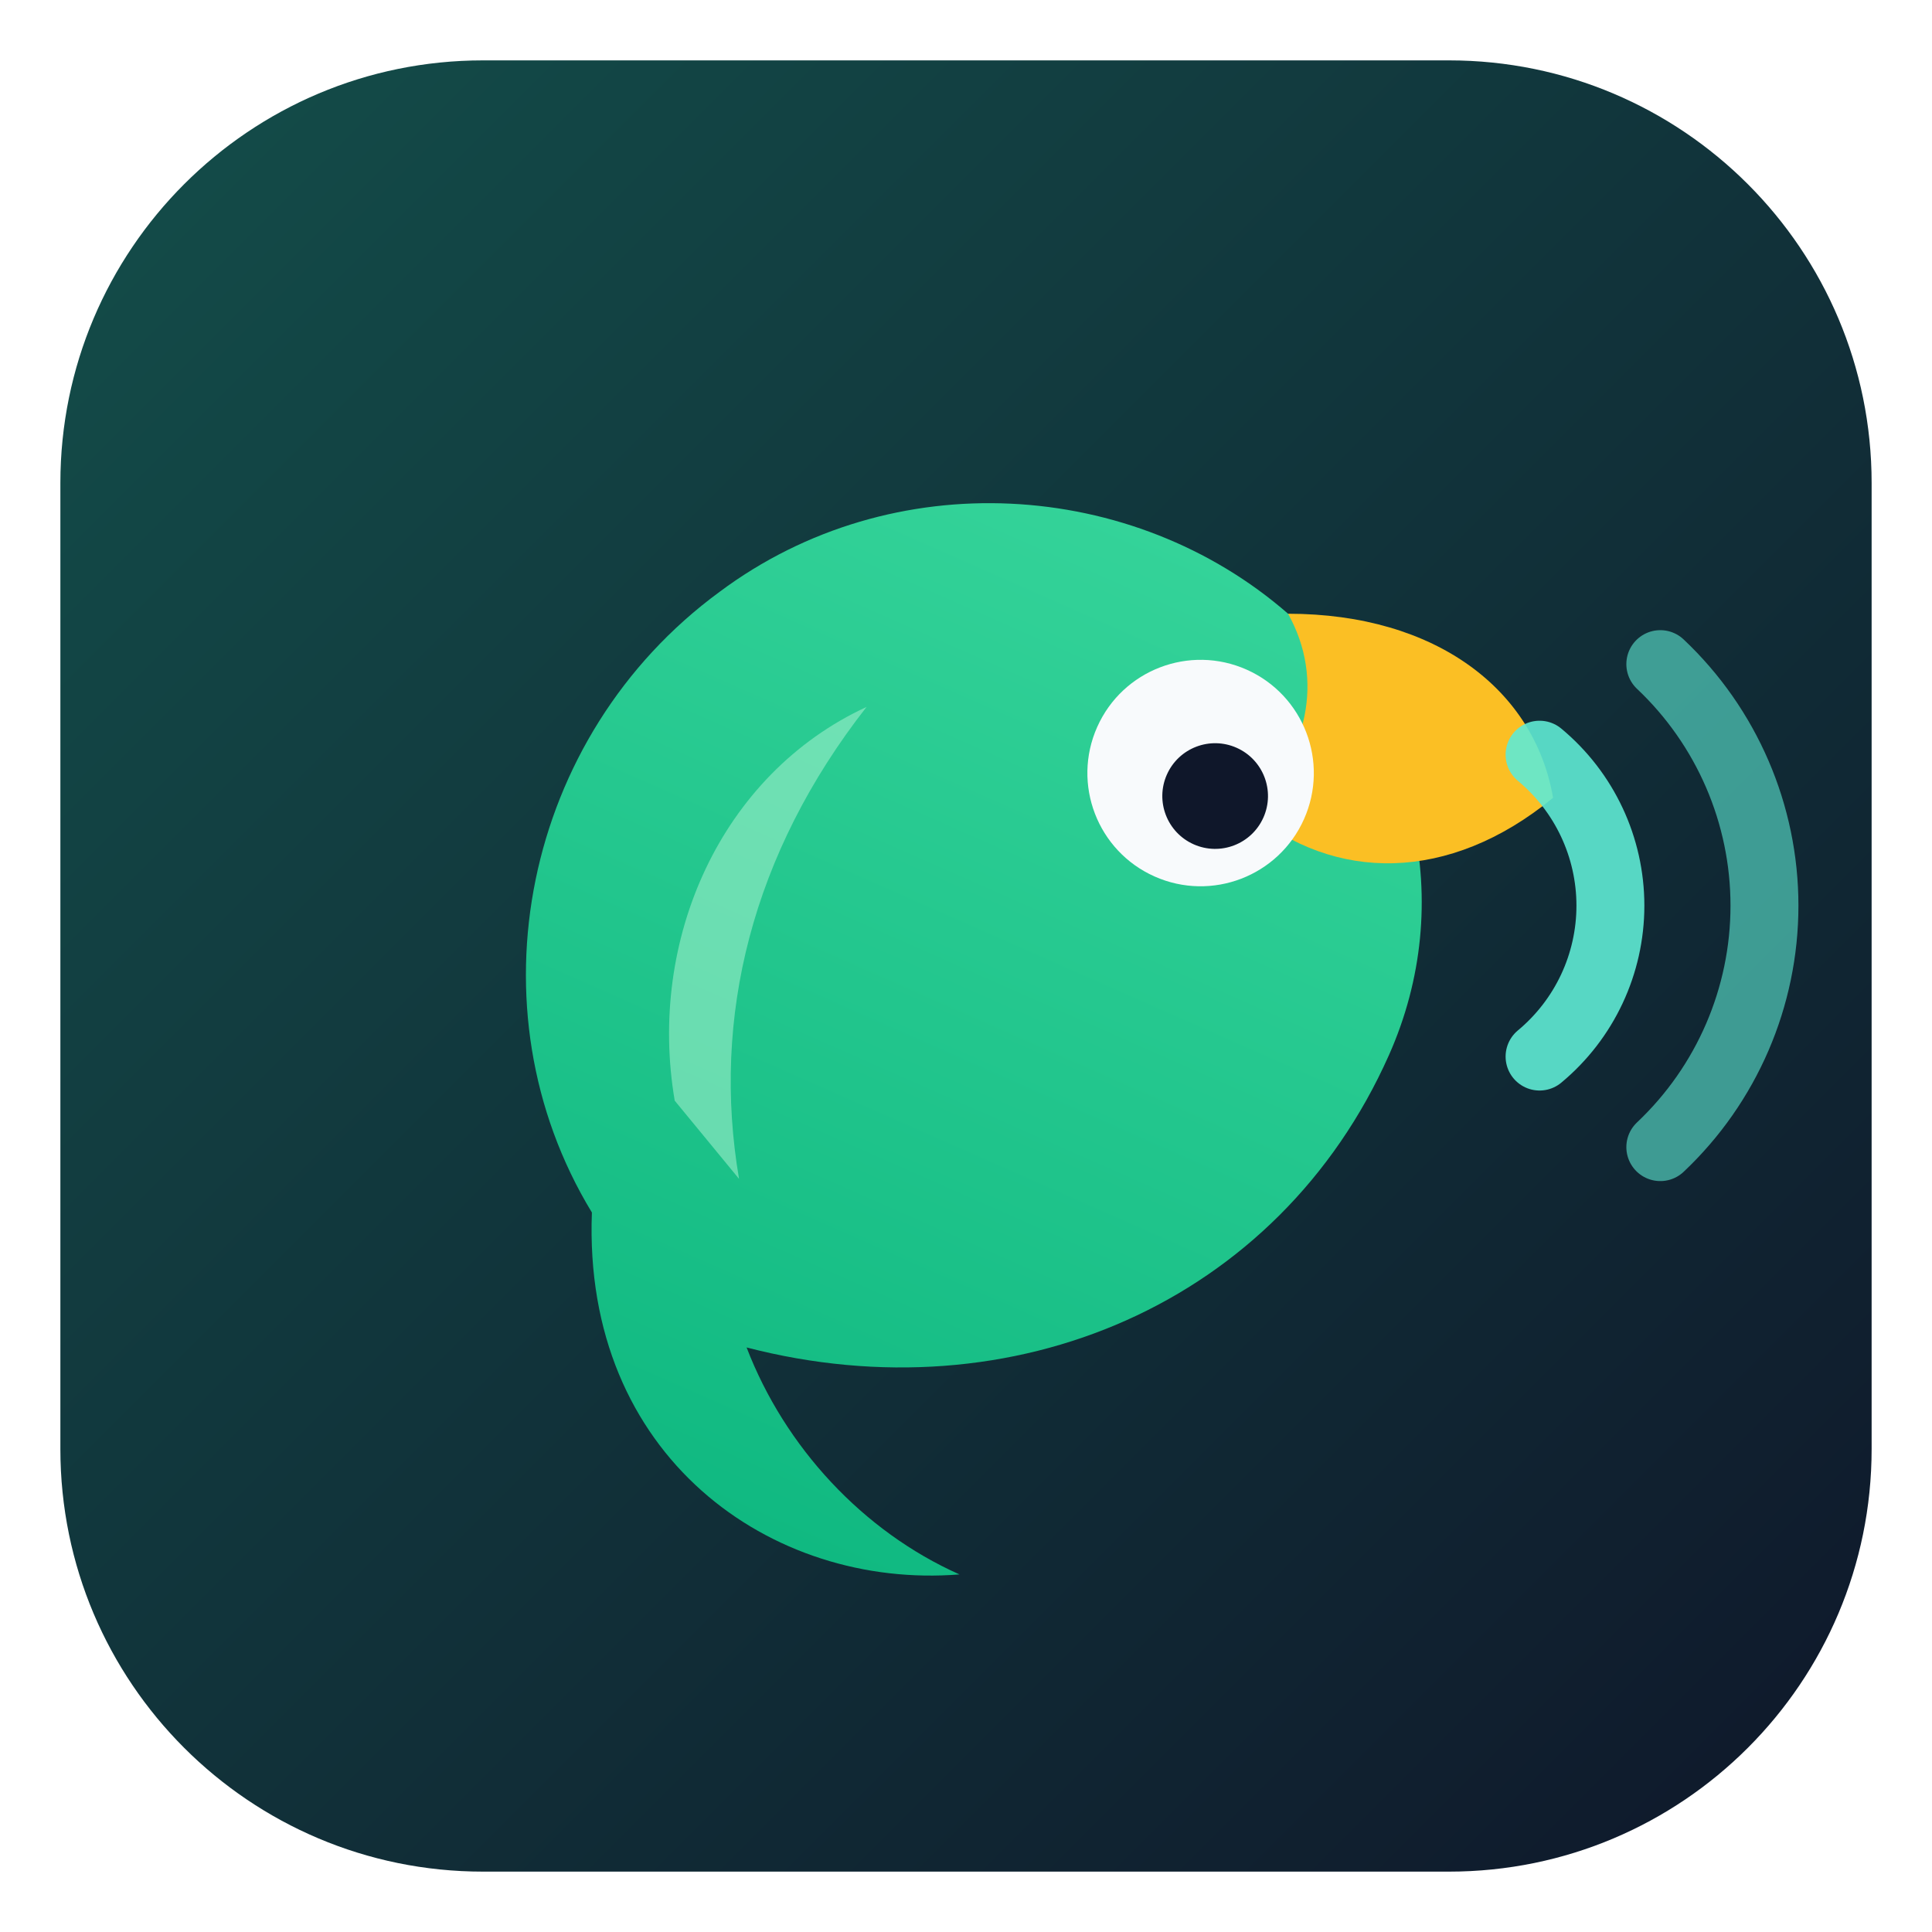
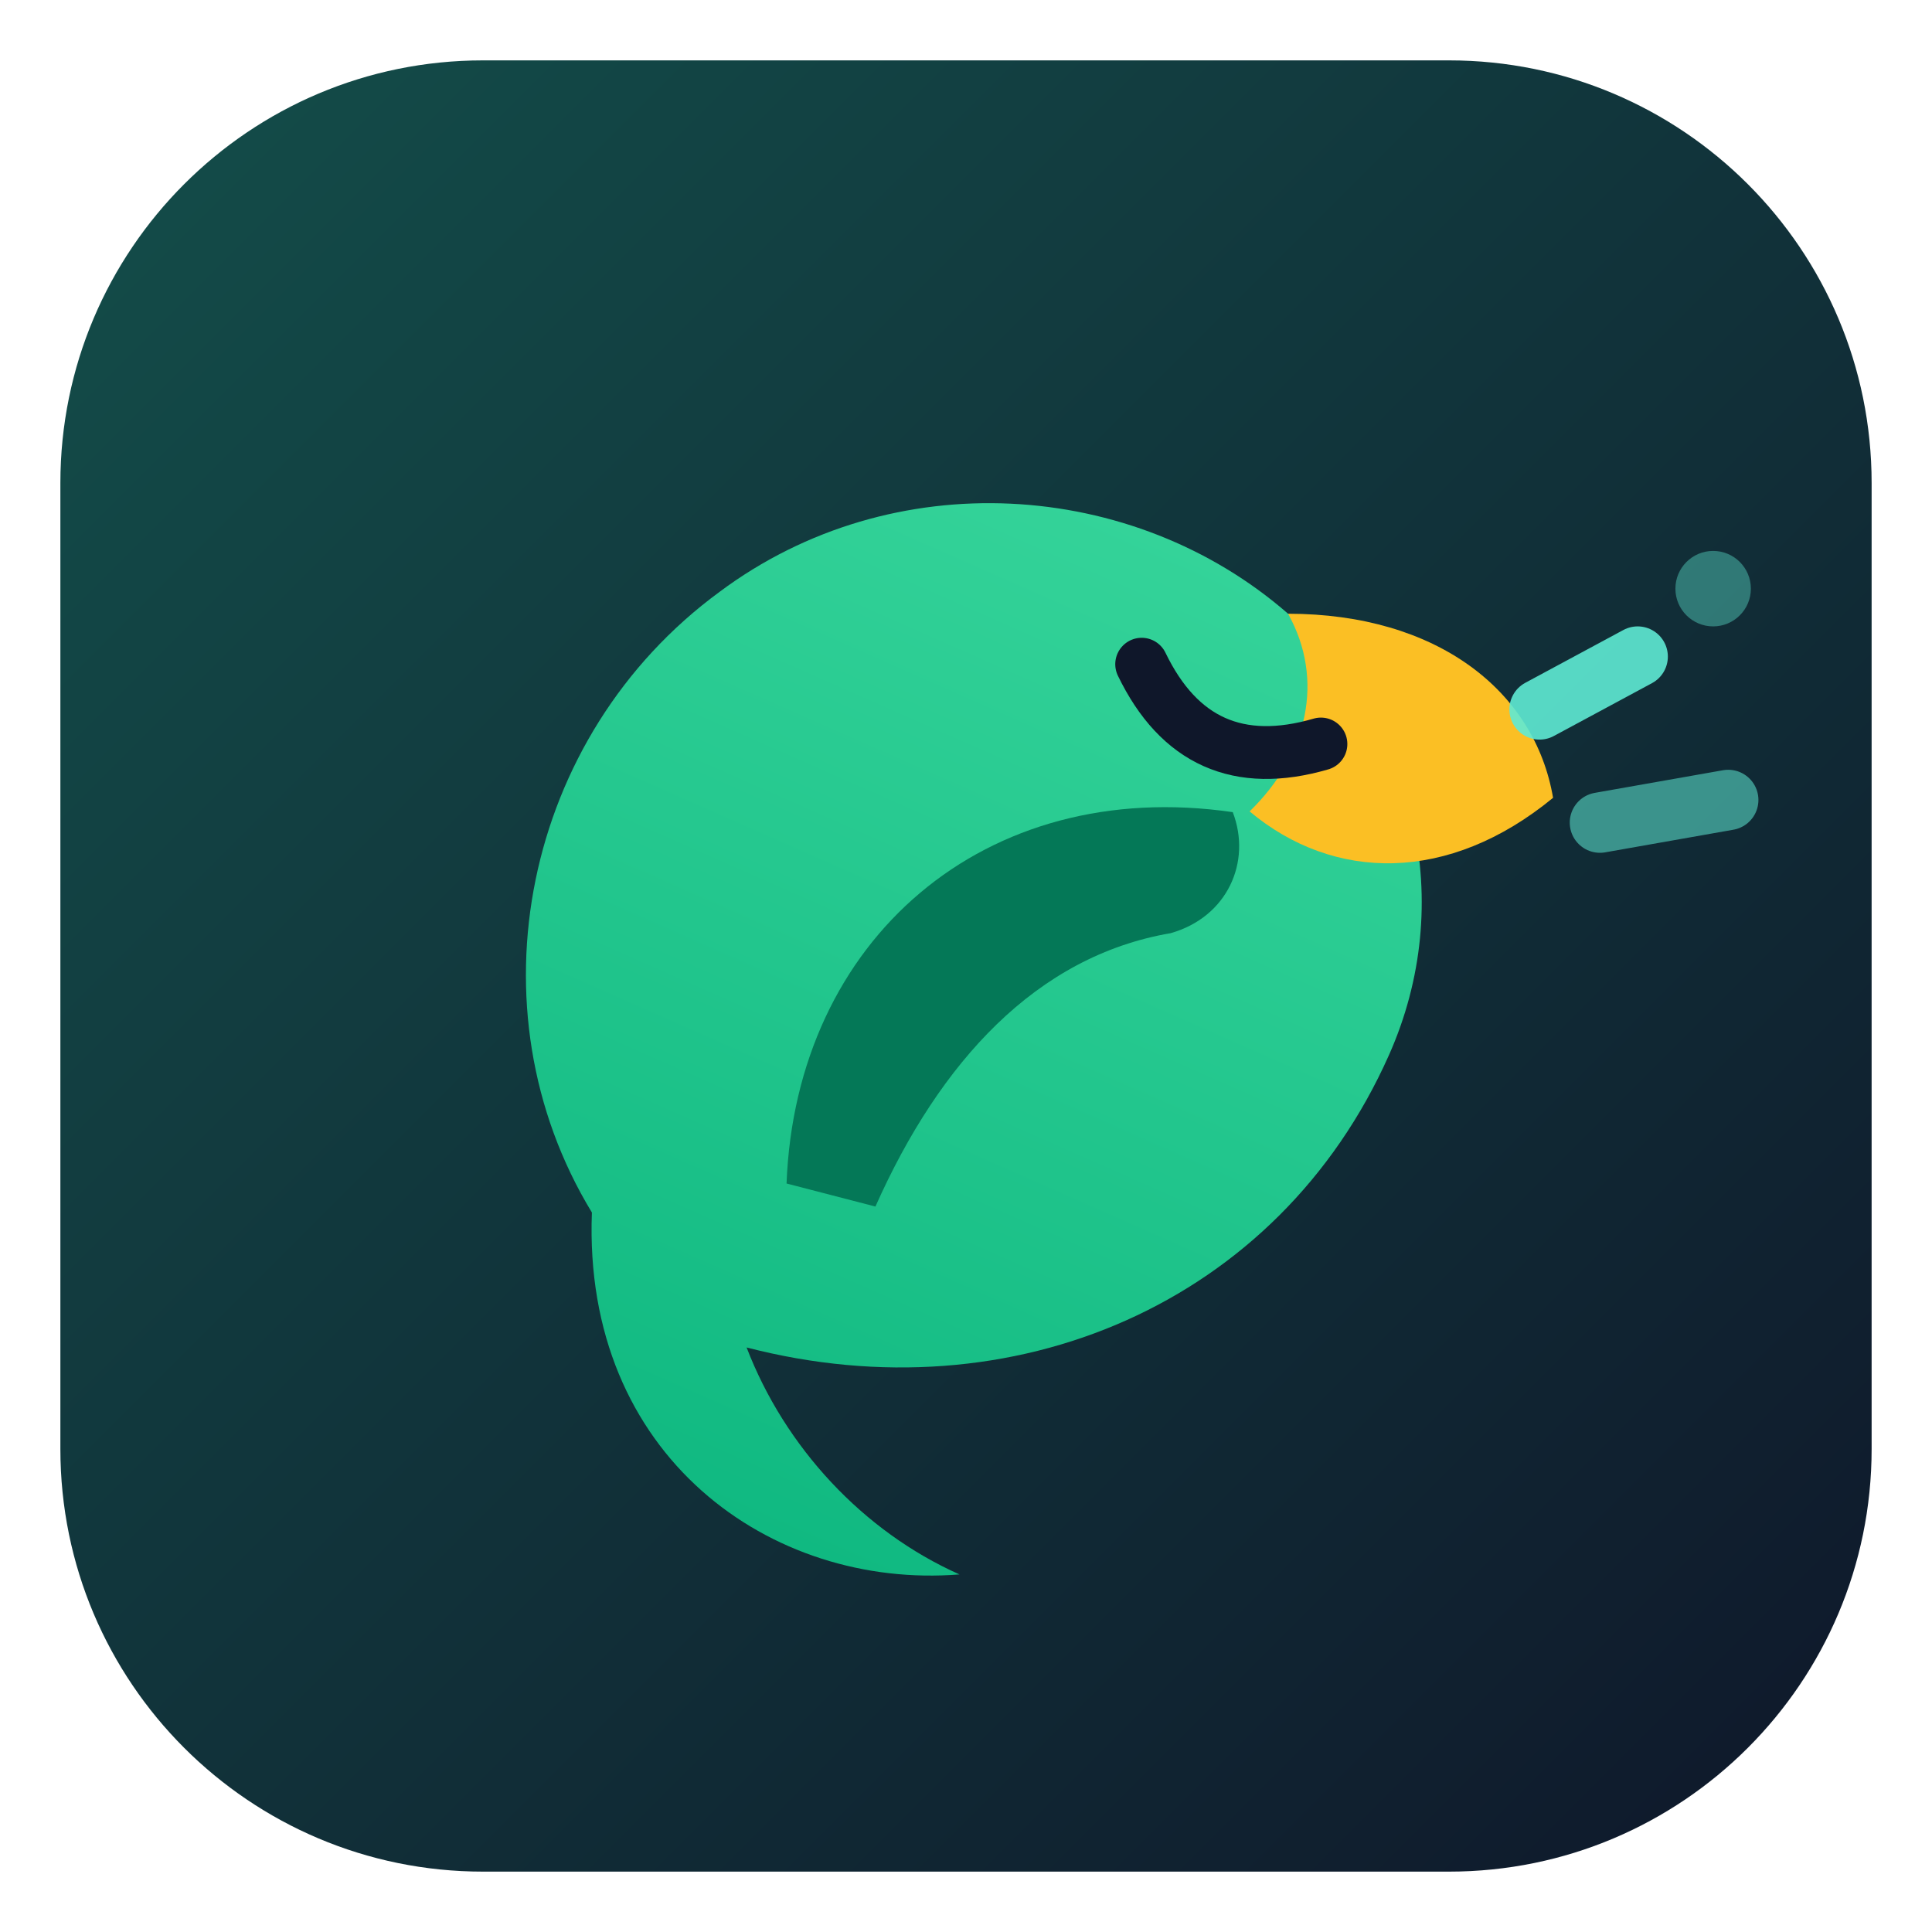
<svg xmlns="http://www.w3.org/2000/svg" viewBox="0 0 256 256" width="256" height="256">
  <defs>
    <linearGradient id="bg" x1="0" y1="0" x2="1" y2="1">
      <stop offset="0" stop-color="#134e4a" />
      <stop offset="1" stop-color="#0f172a" />
    </linearGradient>
    <linearGradient id="body" x1="0" y1="0" x2="0" y2="1">
      <stop offset="0" stop-color="#34d399" />
      <stop offset="1" stop-color="#10b981" />
    </linearGradient>
  </defs>
  <rect x="8" y="8" width="240" height="240" rx="56" fill="url(#bg)" />
  <g transform="rotate(24 128 128)">
    <path d="M96 178 C70 160 62 124 78 96 C92 71 122 60 148 68              C170 75 184 94 184 116 C184 152 158 180 122 186              C132 196 146 202 160 202 C138 214 108 208 96 178 Z" fill="url(#body)" />
-     <path d="M100 160 C88 142 88 118 102 102 C96 126 100 148 112 166 Z" fill="#a7f3d0" opacity="0.55" />
    <path d="M148 68 C166 60 182 64 190 76 C182 92 168 98 154 94              C158 84 156 74 148 68 Z" fill="#fbbf24" />
-     <circle cx="146" cy="92" r="15" fill="#f8fafc" />
-     <circle cx="149" cy="94" r="7" fill="#0f172a" />
+     <path d="M133 82 Q146 93 159 82" stroke="#0f172a" stroke-width="7" stroke-linecap="round" fill="none" />
+     <path d="M118 164 C106 134 120 104 152 95              C157 100 157 108 151 113              C136 123 130 141 130 162 Z" fill="#047857" />
  </g>
-   <g stroke="#5eead4" stroke-width="9" stroke-linecap="round" fill="none">
-     <path d="M204 100 a26 26 0 0 1 0 40" opacity="0.9" />
-     <path d="M220 88 a44 44 0 0 1 0 64" opacity="0.6" />
+   <g stroke="#5eead4" stroke-linecap="round" fill="none">
+     <path d="M204 94 L217 87" stroke-width="8" opacity="0.9" />
+     <path d="M212 109 L229 106" stroke-width="8" opacity="0.55" />
+     <circle cx="227" cy="78" r="5" fill="#5eead4" stroke="none" opacity="0.4" />
  </g>
</svg>
